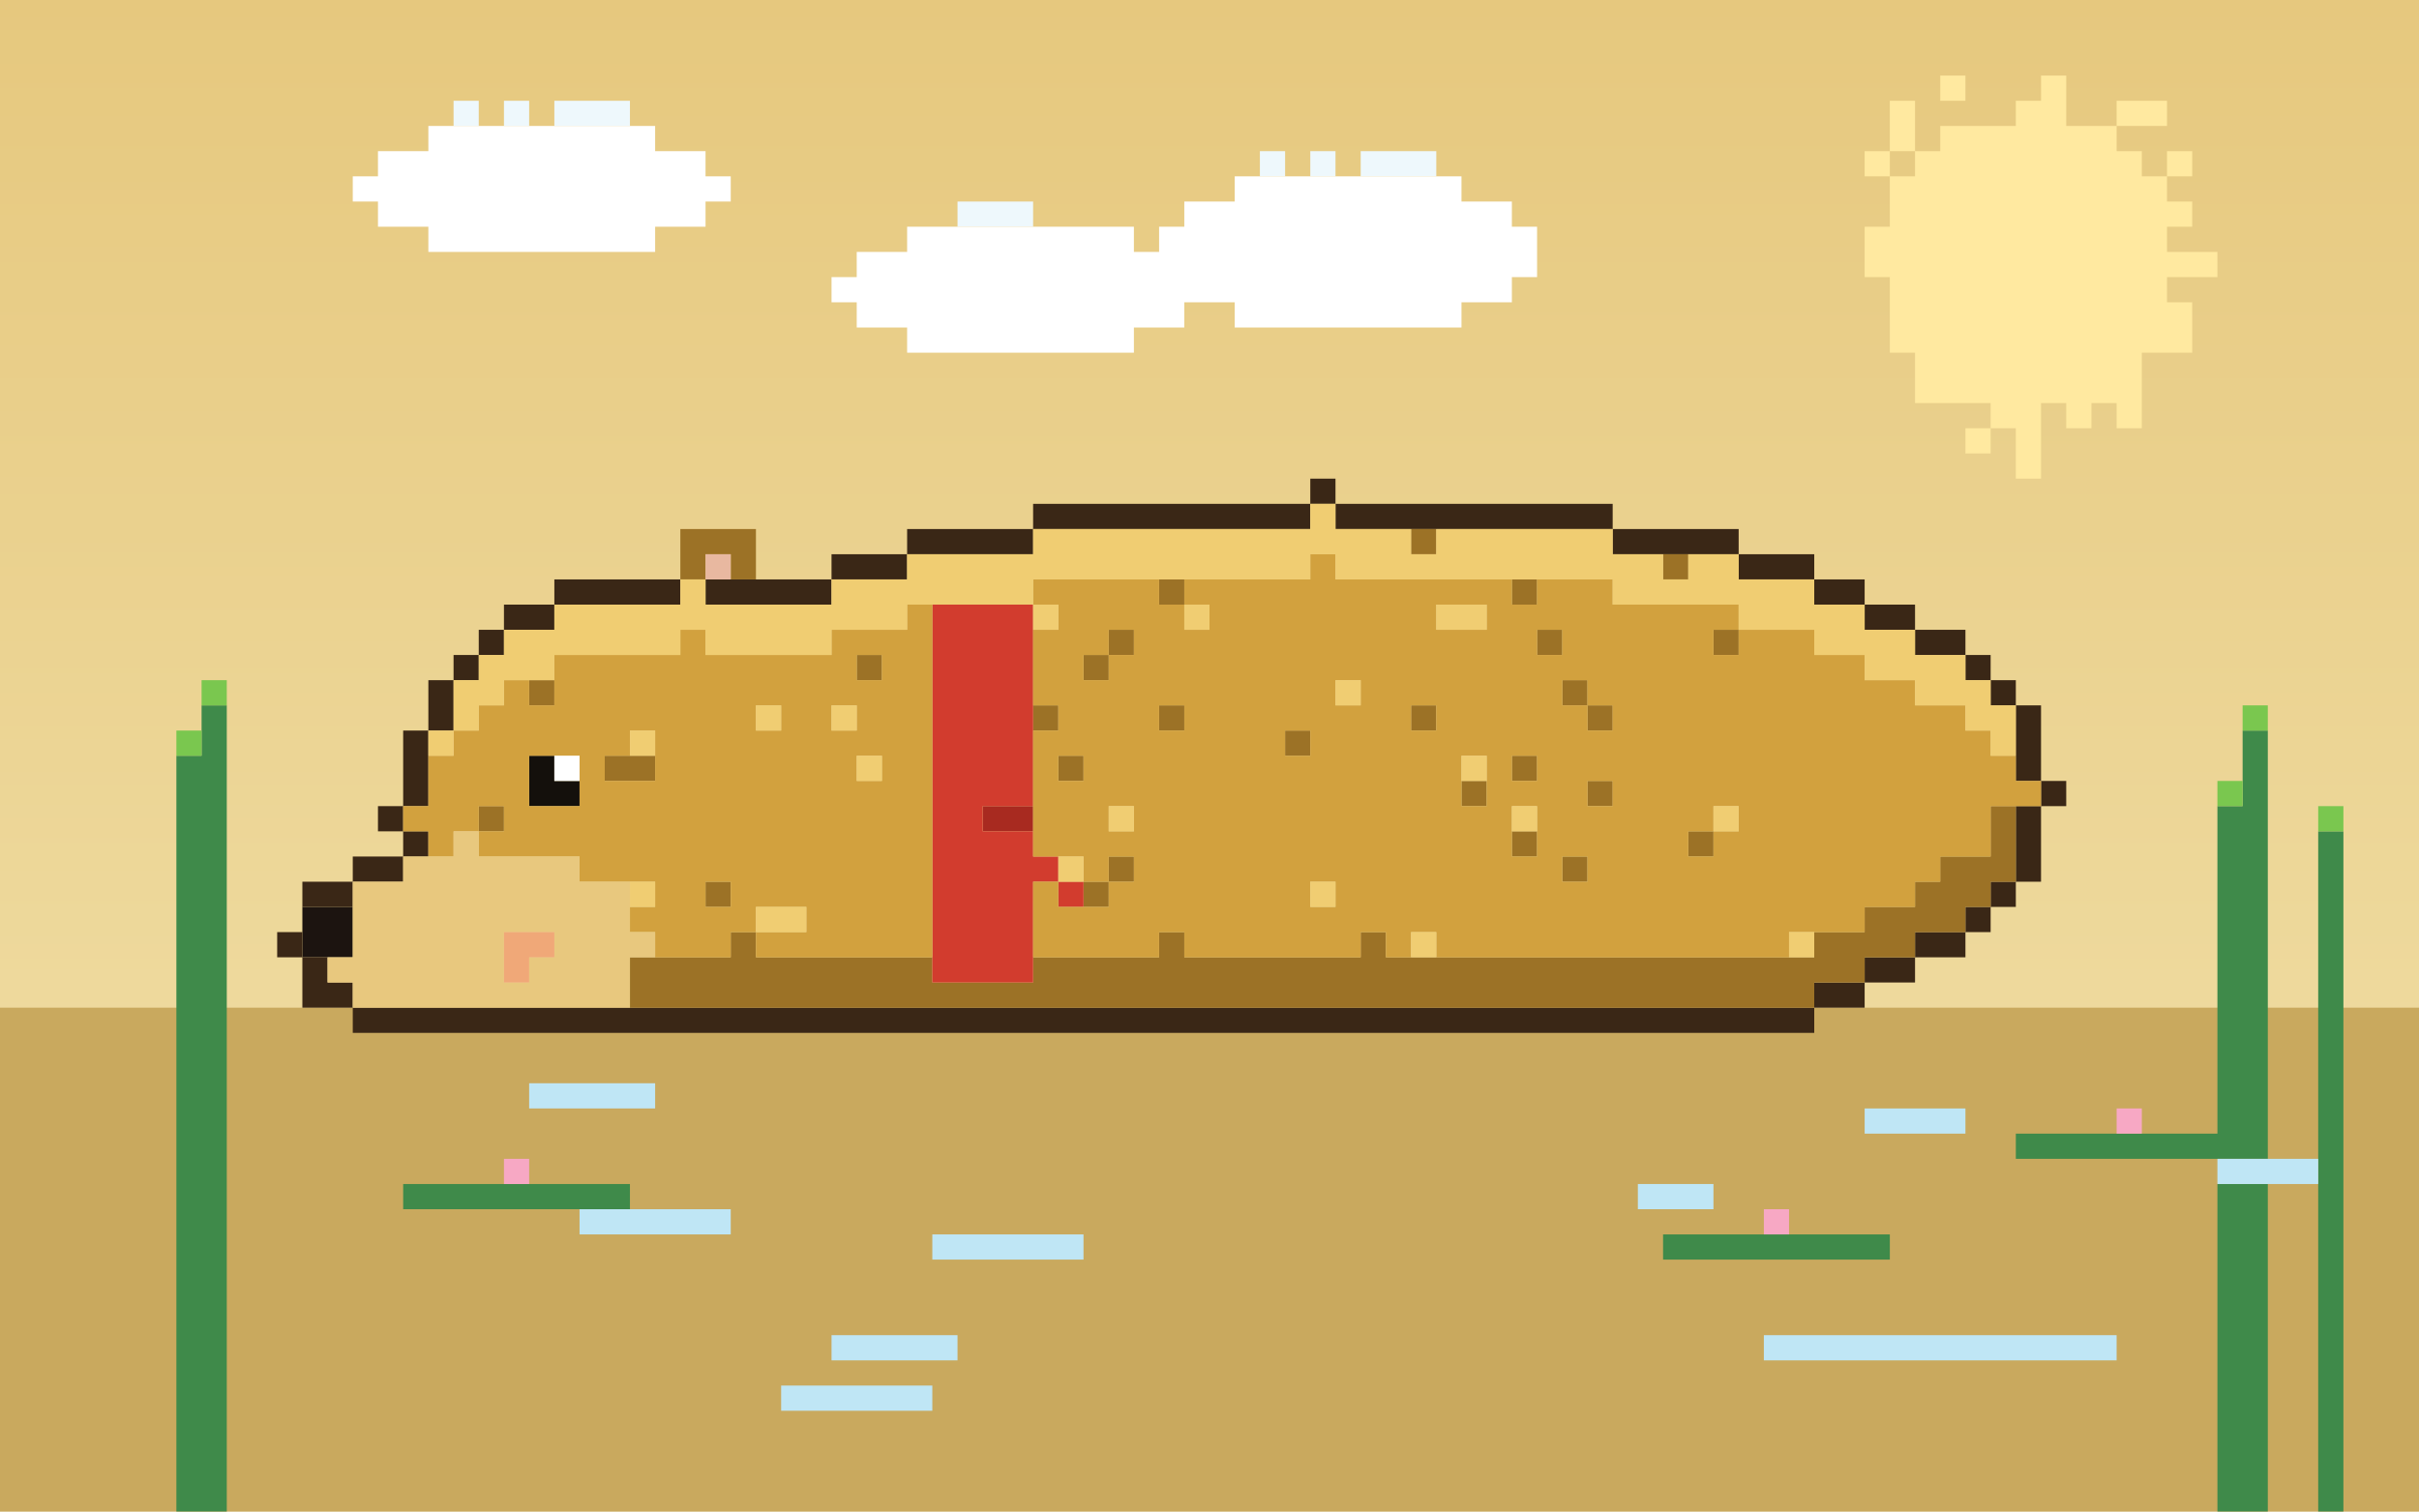
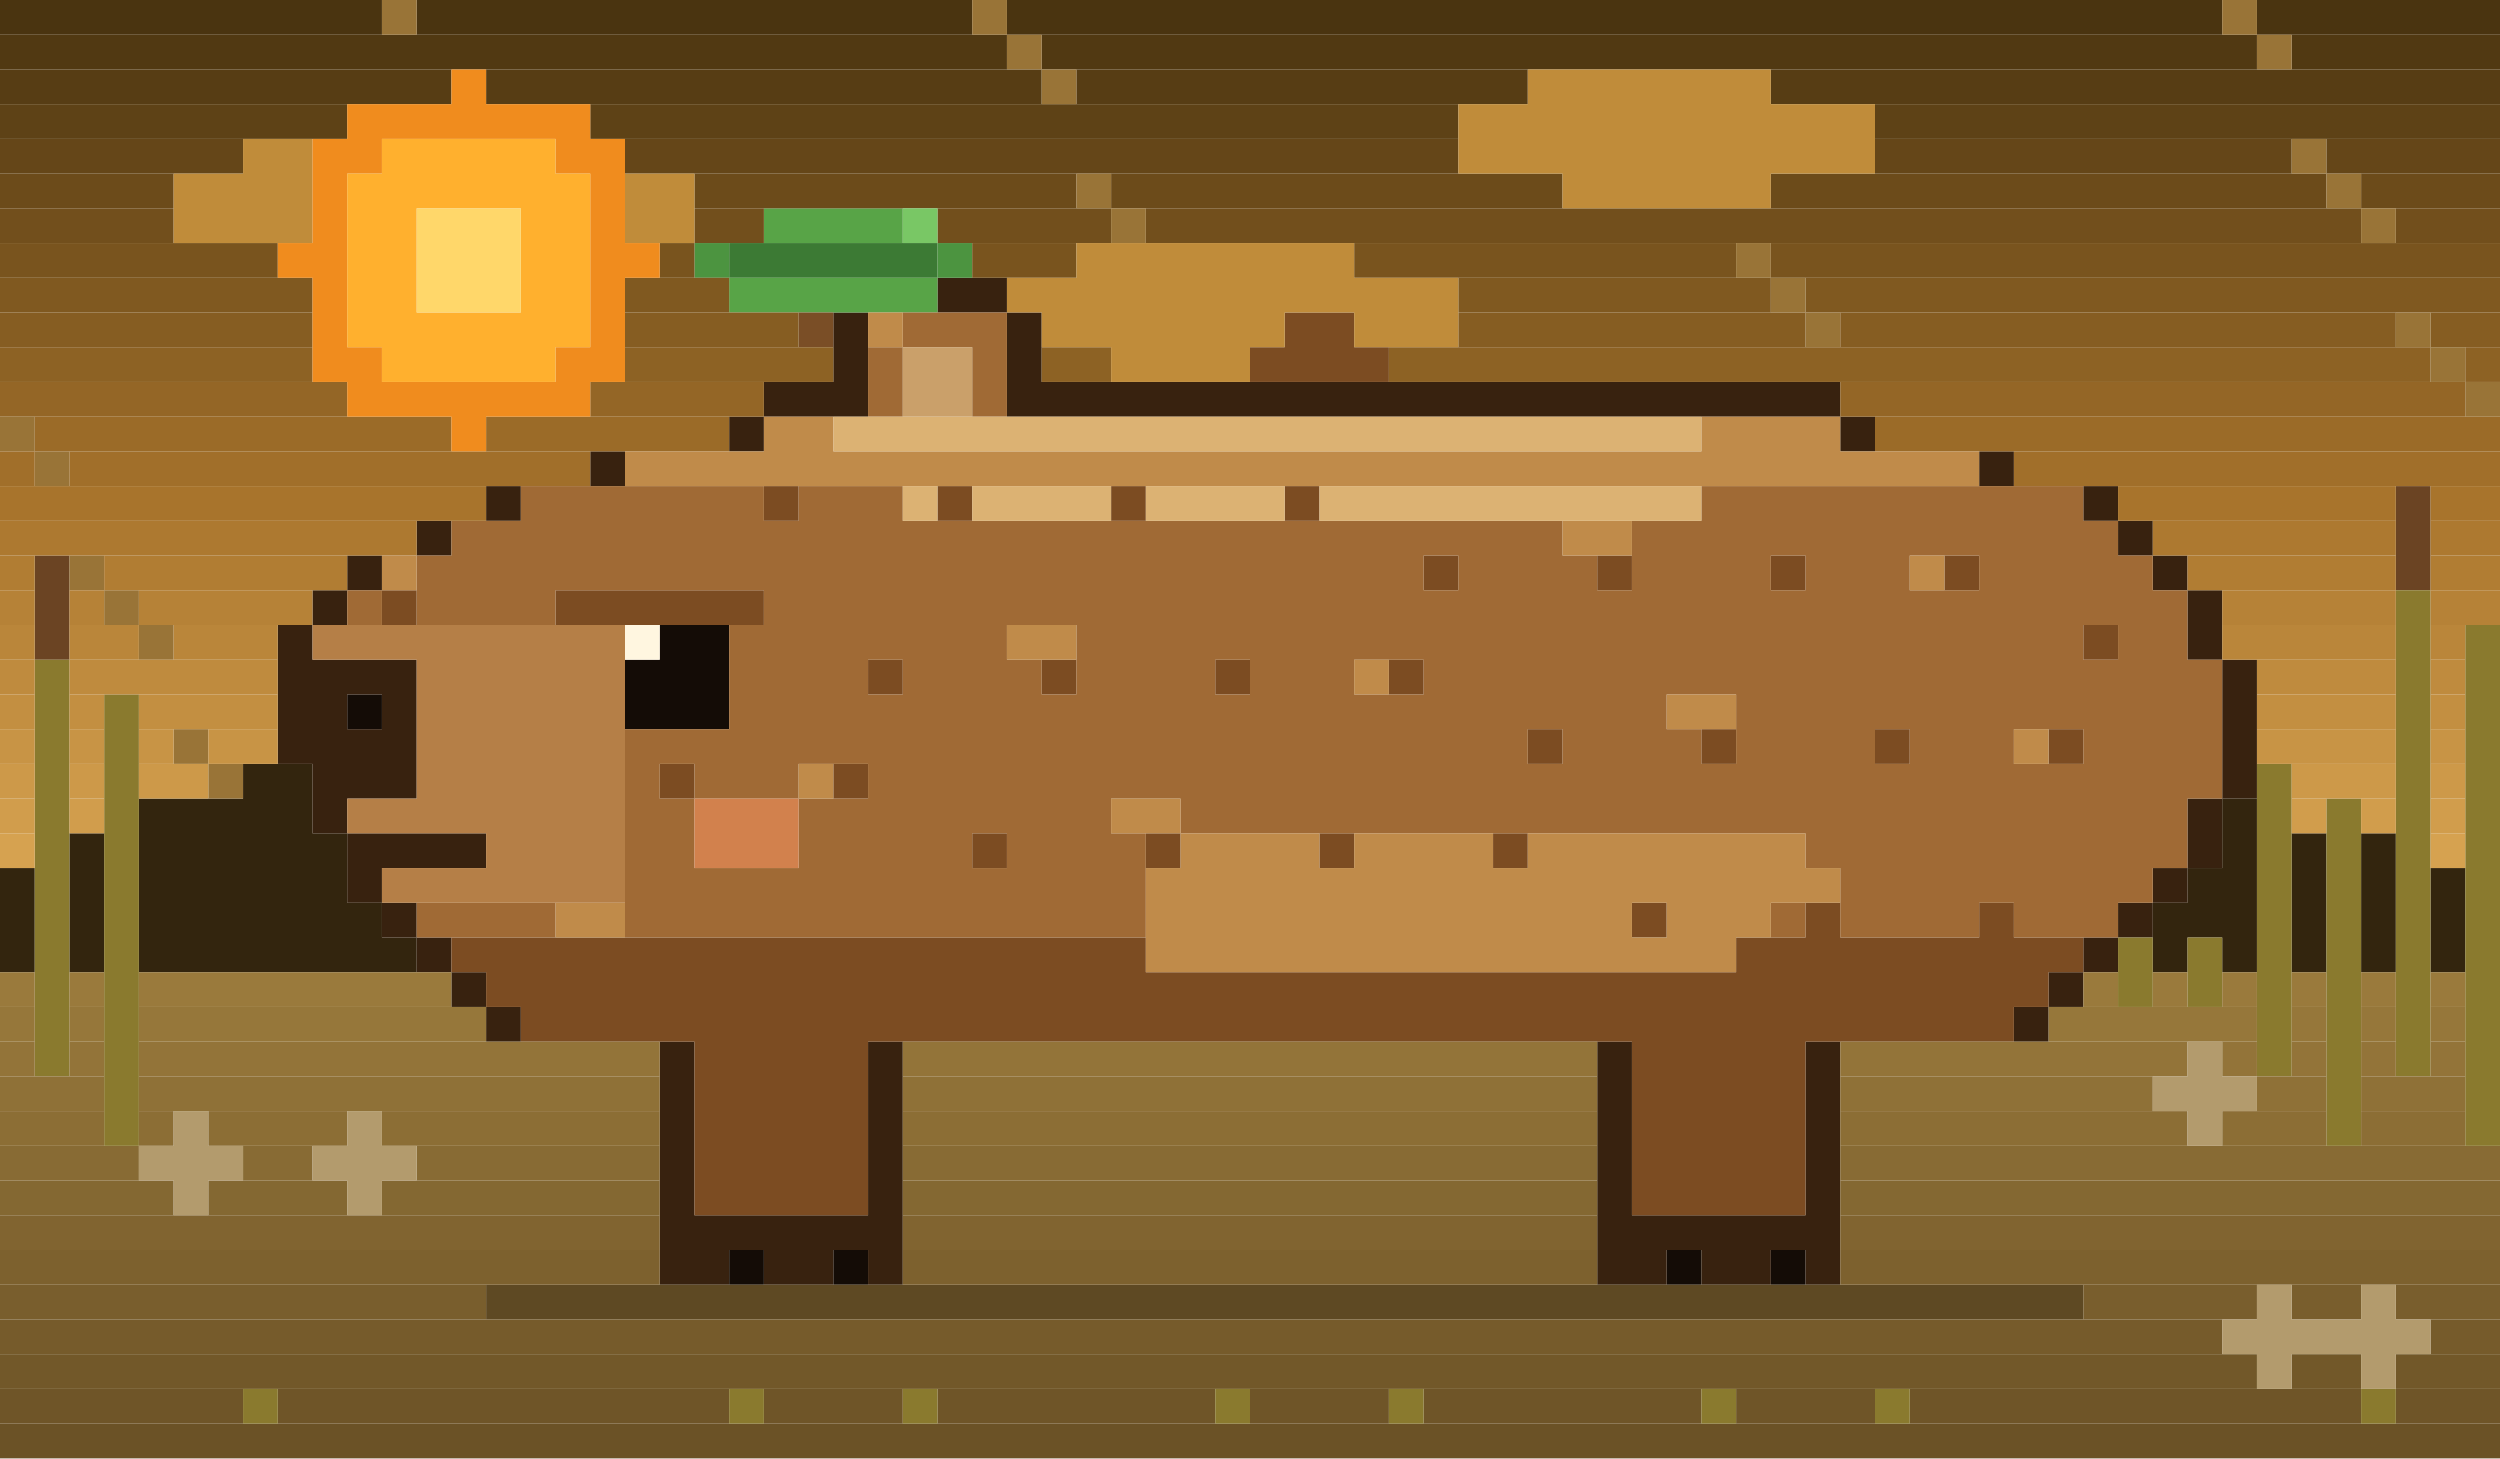
- <svg xmlns="http://www.w3.org/2000/svg" viewBox="0 0 480 300">
-   <defs>
-     <linearGradient id="g" x1="0" y1="0" x2="0" y2="1">
-       <stop offset="0" stop-color="#e6c87e" />
-       <stop offset="1" stop-color="#f2e2ac" />
-     </linearGradient>
-   </defs>
-   <rect width="480" height="300" fill="url(#g)" />
-   <rect y="200" width="480" height="100" fill="#c9a95e" />
-   <path fill="#14100c" d="M105 150h5v5H105zM105 155h10v5H105z" />
-   <path fill="#1c1410" d="M60 180h10v5H60zM60 185h10v5H60z" />
-   <path fill="#3a2716" d="M260 95h5v5H260zM205 100h55v5H205zM265 100h55v5H265zM180 105h25v5H180zM320 105h25v5H320zM165 110h15v5H165zM345 110h15v5H345zM110 115h25v5H110zM140 115h25v5H140zM360 115h10v5H360zM100 120h10v5H100zM370 120h10v5H370zM95 125h5v5H95zM380 125h10v5H380zM90 130h5v5H90zM390 130h5v5H390zM85 135h5v5H85zM395 135h5v5H395zM85 140h5v5H85zM400 140h5v5H400zM80 145h5v5H80zM400 145h5v5H400zM80 150h5v5H80zM400 150h5v5H400zM80 155h5v5H80zM405 155h5v5H405zM75 160h5v5H75zM400 160h5v5H400zM80 165h5v5H80zM400 165h5v5H400zM70 170h10v5H70zM400 170h5v5H400zM60 175h10v5H60zM395 175h5v5H395zM390 180h5v5H390zM55 185h5v5H55zM380 185h10v5H380zM60 190h5v5H60zM370 190h10v5H370zM60 195h10v5H60zM360 195h10v5H360zM70 200h290v5H70z" />
-   <path fill="#3f8a4a" d="M40 140h5v5H40zM40 145h5v5H40zM445 145h5v5H445zM35 150h10v5H35zM445 150h5v5H445zM35 155h10v5H35zM445 155h5v5H445zM35 160h10v5H35zM440 160h10v5H440zM35 165h10v5H35zM440 165h10v5H440zM460 165h5v5H460zM35 170h10v5H35zM440 170h10v5H440zM460 170h5v5H460zM35 175h10v5H35zM440 175h10v5H440zM460 175h5v5H460zM35 180h10v5H35zM440 180h10v5H440zM460 180h5v5H460zM35 185h10v5H35zM440 185h10v5H440zM460 185h5v5H460zM35 190h10v5H35zM440 190h10v5H440zM460 190h5v5H460zM35 195h10v5H35zM440 195h10v5H440zM460 195h5v5H460zM35 200h10v5H35zM440 200h10v5H440zM460 200h5v5H460zM35 205h10v5H35zM440 205h10v5H440zM460 205h5v5H460zM35 210h10v5H35zM440 210h10v5H440zM460 210h5v5H460zM35 215h10v5H35zM440 215h10v5H440zM460 215h5v5H460zM35 220h10v5H35zM440 220h10v5H440zM460 220h5v5H460zM35 225h10v5H35zM400 225h50v5H400zM460 225h5v5H460zM35 230h10v5H35zM460 230h5v5H460zM35 235h10v5H35zM80 235h45v5H80zM440 235h10v5H440zM460 235h5v5H460zM35 240h10v5H35zM440 240h10v5H440zM460 240h5v5H460zM35 245h10v5H35zM330 245h45v5H330zM440 245h10v5H440zM460 245h5v5H460zM35 250h10v5H35zM440 250h10v5H440zM460 250h5v5H460zM35 255h10v5H35zM440 255h10v5H440zM460 255h5v5H460zM35 260h10v5H35zM440 260h10v5H440zM460 260h5v5H460zM35 265h10v5H35zM440 265h10v5H440zM460 265h5v5H460zM35 270h10v5H35zM440 270h10v5H440zM460 270h5v5H460zM35 275h10v5H35zM440 275h10v5H440zM460 275h5v5H460zM35 280h10v5H35zM440 280h10v5H440zM460 280h5v5H460zM35 285h10v5H35zM440 285h10v5H440zM460 285h5v5H460zM35 290h10v5H35zM440 290h10v5H440zM460 290h5v5H460zM35 295h10v5H35zM440 295h10v5H440zM460 295h5v5H460z" />
-   <path fill="#7ac74f" d="M40 135h5v5H40zM445 140h5v5H445zM35 145h5v5H35zM440 155h5v5H440zM460 160h5v5H460z" />
-   <path fill="#9c7226" d="M135 105h15v5H135zM280 105h5v5H280zM135 110h5v5H135zM145 110h5v5H145zM330 110h5v5H330zM230 115h5v5H230zM300 115h5v5H300zM220 125h5v5H220zM305 125h5v5H305zM340 125h5v5H340zM170 130h5v5H170zM215 130h5v5H215zM105 135h5v5H105zM310 135h5v5H310zM205 140h5v5H205zM230 140h5v5H230zM280 140h5v5H280zM315 140h5v5H315zM255 145h5v5H255zM120 150h10v5H120zM210 150h5v5H210zM300 150h5v5H300zM290 155h5v5H290zM315 155h5v5H315zM95 160h5v5H95zM395 160h5v5H395zM300 165h5v5H300zM335 165h5v5H335zM395 165h5v5H395zM220 170h5v5H220zM310 170h5v5H310zM385 170h15v5H385zM140 175h5v5H140zM215 175h5v5H215zM380 175h15v5H380zM370 180h20v5H370zM145 185h5v5H145zM230 185h5v5H230zM270 185h5v5H270zM360 185h20v5H360zM125 190h60v5H125zM205 190h165v5H205zM125 195h235v5H125z" />
-   <path fill="#a82a20" d="M195 160h10v5H195z" />
-   <path fill="#bfe6f5" d="M105 215h25v5H105zM370 220h20v5H370zM440 230h20v5H440zM325 235h15v5H325zM115 240h30v5H115zM185 245h30v5H185zM165 265h25v5H165zM350 265h70v5H350zM155 275h30v5H155z" />
-   <path fill="#d23c2e" d="M185 120h20v5H185zM185 125h20v5H185zM185 130h20v5H185zM185 135h20v5H185zM185 140h20v5H185zM185 145h20v5H185zM185 150h20v5H185zM185 155h20v5H185zM185 160h10v5H185zM185 165h20v5H185zM185 170h25v5H185zM185 175h20v5H185zM210 175h5v5H210zM185 180h20v5H185zM185 185h20v5H185zM185 190h20v5H185z" />
-   <path fill="#d2a13e" d="M260 110h5v5H260zM205 115h25v5H205zM235 115h65v5H235zM305 115h15v5H305zM180 120h5v5H180zM210 120h25v5H210zM240 120h45v5H240zM295 120h50v5H295zM135 125h5v5H135zM165 125h20v5H165zM205 125h15v5H205zM225 125h80v5H225zM310 125h30v5H310zM345 125h15v5H345zM110 130h60v5H110zM175 130h10v5H175zM205 130h10v5H205zM220 130h150v5H220zM100 135h5v5H100zM110 135h75v5H110zM205 135h60v5H205zM270 135h40v5H270zM315 135h65v5H315zM95 140h55v5H95zM155 140h10v5H155zM170 140h15v5H170zM210 140h20v5H210zM235 140h45v5H235zM285 140h30v5H285zM320 140h70v5H320zM90 145h35v5H90zM130 145h55v5H130zM205 145h50v5H205zM260 145h135v5H260zM85 150h20v5H85zM115 150h5v5H115zM130 150h40v5H130zM175 150h10v5H175zM205 150h5v5H205zM215 150h75v5H215zM295 150h5v5H295zM305 150h95v5H305zM85 155h20v5H85zM115 155h70v5H115zM205 155h85v5H205zM295 155h20v5H295zM320 155h85v5H320zM80 160h15v5H80zM100 160h85v5H100zM205 160h15v5H205zM225 160h75v5H225zM305 160h35v5H305zM345 160h50v5H345zM85 165h5v5H85zM95 165h90v5H95zM205 165h95v5H205zM305 165h30v5H305zM340 165h55v5H340zM115 170h70v5H115zM215 170h5v5H215zM225 170h85v5H225zM315 170h70v5H315zM130 175h10v5H130zM145 175h40v5H145zM205 175h5v5H205zM220 175h40v5H220zM265 175h115v5H265zM125 180h25v5H125zM160 180h25v5H160zM205 180h165v5H205zM130 185h15v5H130zM150 185h35v5H150zM205 185h25v5H205zM235 185h35v5H235zM275 185h5v5H275zM285 185h70v5H285z" />
-   <path fill="#e8b8a0" d="M140 110h5v5H140z" />
-   <path fill="#e8c87e" d="M90 165h5v5H90zM80 170h35v5H80zM70 175h55v5H70zM70 180h55v5H70zM70 185h30v5H70zM110 185h20v5H110zM65 190h35v5H65zM105 190h20v5H105zM70 195h55v5H70z" />
-   <path fill="#eef8fc" d="M90 20h5v5H90zM100 20h5v5H100zM110 20h15v5H110zM250 30h5v5H250zM260 30h5v5H260zM270 30h15v5H270zM190 40h15v5H190z" />
-   <path fill="#f0a878" d="M100 185h10v5H100zM100 190h5v5H100z" />
-   <path fill="#f0cd72" d="M260 100h5v5H260zM205 105h75v5H205zM285 105h35v5H285zM180 110h80v5H180zM265 110h65v5H265zM335 110h10v5H335zM135 115h5v5H135zM165 115h40v5H165zM320 115h40v5H320zM110 120h70v5H110zM205 120h5v5H205zM235 120h5v5H235zM285 120h10v5H285zM345 120h25v5H345zM100 125h35v5H100zM140 125h25v5H140zM360 125h20v5H360zM95 130h15v5H95zM370 130h20v5H370zM90 135h10v5H90zM265 135h5v5H265zM380 135h15v5H380zM90 140h5v5H90zM150 140h5v5H150zM165 140h5v5H165zM390 140h10v5H390zM85 145h5v5H85zM125 145h5v5H125zM395 145h5v5H395zM170 150h5v5H170zM290 150h5v5H290zM220 160h5v5H220zM300 160h5v5H300zM340 160h5v5H340zM210 170h5v5H210zM125 175h5v5H125zM260 175h5v5H260zM150 180h10v5H150zM280 185h5v5H280zM355 185h5v5H355z" />
-   <path fill="#f7a8c4" d="M420 220h5v5H420zM100 230h5v5H100zM350 240h5v5H350z" />
-   <path fill="#ffe9a0" d="M385 15h5v5H385zM405 15h5v5H405zM375 20h5v5H375zM400 20h10v5H400zM420 20h10v5H420zM375 25h5v5H375zM385 25h35v5H385zM370 30h5v5H370zM380 30h45v5H380zM430 30h5v5H430zM375 35h55v5H375zM375 40h60v5H375zM370 45h60v5H370zM370 50h70v5H370zM375 55h55v5H375zM375 60h60v5H375zM375 65h60v5H375zM380 70h45v5H380zM380 75h45v5H380zM395 80h10v5H395zM410 80h5v5H410zM420 80h5v5H420zM390 85h5v5H390zM400 85h5v5H400zM400 90h5v5H400z" />
-   <path fill="#ffffff" d="M85 25h45v5H85zM75 30h65v5H75zM70 35h75v5H70zM245 35h45v5H245zM75 40h65v5H75zM235 40h65v5H235zM85 45h45v5H85zM180 45h45v5H180zM230 45h75v5H230zM170 50h135v5H170zM165 55h135v5H165zM170 60h65v5H170zM245 60h45v5H245zM180 65h45v5H180zM110 150h5v5H110z" />
+ <svg xmlns="http://www.w3.org/2000/svg" viewBox="0 0 432 252">
+   <path fill="#140c06" d="M114 108h12v6H114zM108 114h18v6H108zM60 120h6v6H60zM108 120h18v6H108zM126 216h6v6H126zM144 216h6v6H144zM288 216h6v6H288zM306 216h6v6H306z" />
+   <path fill="#33250e" d="M42 132h12v6H42zM24 138h30v6H24zM384 138h6v6H384zM12 144h6v6H12zM24 144h36v6H24zM384 144h6v6H384zM396 144h6v6H396zM408 144h6v6H408zM0 150h6v6H0zM12 150h6v6H12zM24 150h36v6H24zM378 150h12v6H378zM396 150h6v6H396zM408 150h6v6H408zM420 150h6v6H420zM0 156h6v6H0zM12 156h6v6H12zM24 156h42v6H24zM372 156h18v6H372zM396 156h6v6H396zM408 156h6v6H408zM420 156h6v6H420zM0 162h6v6H0zM12 162h6v6H12zM24 162h48v6H24zM372 162h6v6H372zM384 162h6v6H384zM396 162h6v6H396zM408 162h6v6H408zM420 162h6v6H420z" />
+   <path fill="#38220f" d="M162 48h12v6H162zM144 54h6v6H144zM174 54h6v6H174zM144 60h6v6H144zM174 60h6v6H174zM132 66h18v6H132zM174 66h144v6H174zM126 72h6v6H126zM318 72h6v6H318zM102 78h6v6H102zM342 78h6v6H342zM84 84h6v6H84zM360 84h6v6H360zM72 90h6v6H72zM366 90h6v6H366zM60 96h6v6H60zM372 96h6v6H372zM54 102h6v6H54zM378 102h6v6H378zM48 108h6v6H48zM378 108h6v6H378zM48 114h24v6H48zM384 114h6v6H384zM48 120h12v6H48zM66 120h6v6H66zM384 120h6v6H384zM48 126h24v6H48zM384 126h6v6H384zM54 132h18v6H54zM384 132h6v6H384zM54 138h6v6H54zM378 138h6v6H378zM60 144h24v6H60zM378 144h6v6H378zM60 150h6v6H60zM372 150h6v6H372zM66 156h6v6H66zM366 156h6v6H366zM72 162h6v6H72zM360 162h6v6H360zM78 168h6v6H78zM354 168h6v6H354zM84 174h6v6H84zM348 174h6v6H348zM114 180h6v6H114zM150 180h6v6H150zM276 180h6v6H276zM312 180h6v6H312zM114 186h6v6H114zM150 186h6v6H150zM276 186h6v6H276zM312 186h6v6H312zM114 192h6v6H114zM150 192h6v6H150zM276 192h6v6H276zM312 192h6v6H312zM114 198h6v6H114zM150 198h6v6H150zM276 198h6v6H276zM312 198h6v6H312zM114 204h6v6H114zM150 204h6v6H150zM276 204h6v6H276zM312 204h6v6H312zM114 210h42v6H114zM276 210h42v6H276zM114 216h12v6H114zM132 216h12v6H132zM150 216h6v6H150zM276 216h12v6H276zM294 216h12v6H294zM312 216h6v6H312z" />
+   <path fill="#3c7a34" d="M126 42h36v6H126z" />
+   <path fill="#4a3410" d="M0 0h66v6H0zM72 0h96v6H72zM174 0h210v6H174zM390 0h42v6H390z" />
+   <path fill="#4c9440" d="M120 42h6v6H120zM162 42h6v6H162z" />
+   <path fill="#513912" d="M0 6h174v6H0zM180 6h210v6H180zM396 6h36v6H396z" />
+   <path fill="#573d14" d="M0 12h78v6H0zM84 12h96v6H84zM186 12h78v6H186zM306 12h126v6H306z" />
+   <path fill="#58a447" d="M132 36h24v6H132zM126 48h36v6H126z" />
+   <path fill="#5e4216" d="M0 18h60v6H0zM102 18h150v6H102zM324 18h108v6H324z" />
+   <path fill="#5e4923" d="M84 222h276v6H84z" />
+   <path fill="#654618" d="M0 24h42v6H0zM108 24h144v6H108zM324 24h72v6H324zM402 24h30v6H402z" />
+   <path fill="#6b4423" d="M414 84h6v6H414zM414 90h6v6H414zM6 96h6v6H6zM414 96h6v6H414zM6 102h6v6H6zM6 108h6v6H6z" />
+   <path fill="#6b5226" d="M0 246h432v6H0z" />
+   <path fill="#6c4b1a" d="M0 30h30v6H0zM120 30h66v6H120zM192 30h78v6H192zM306 30h96v6H306zM408 30h24v6H408z" />
+   <path fill="#6f5528" d="M0 240h42v6H0zM48 240h78v6H48zM132 240h24v6H132zM162 240h48v6H162zM216 240h24v6H216zM246 240h48v6H246zM300 240h24v6H300zM330 240h78v6H330zM414 240h18v6H414z" />
+   <path fill="#724f1c" d="M0 36h30v6H0zM120 36h12v6H120zM162 36h30v6H162zM198 36h210v6H198zM414 36h18v6H414z" />
+   <path fill="#725829" d="M0 234h390v6H0zM396 234h12v6H396zM414 234h18v6H414z" />
+   <path fill="#765b2b" d="M0 228h384v6H0zM420 228h12v6H420z" />
+   <path fill="#79541e" d="M0 42h48v6H0zM114 42h6v6H114zM168 42h18v6H168zM234 42h66v6H234zM306 42h126v6H306z" />
+   <path fill="#795e2d" d="M0 222h84v6H0zM360 222h30v6H360zM396 222h12v6H396zM414 222h18v6H414z" />
+   <path fill="#79c765" d="M156 36h6v6H156z" />
+   <path fill="#7a4e26" d="M138 54h6v6H138z" />
+   <path fill="#7c4c22" d="M222 54h12v6H222zM216 60h24v6H216zM132 84h6v6H132zM162 84h6v6H162zM192 84h6v6H192zM222 84h6v6H222zM246 96h6v6H246zM276 96h6v6H276zM306 96h6v6H306zM336 96h6v6H336zM66 102h6v6H66zM96 102h36v6H96zM360 108h6v6H360zM150 114h6v6H150zM180 114h6v6H180zM210 114h6v6H210zM240 114h6v6H240zM264 126h6v6H264zM294 126h6v6H294zM324 126h6v6H324zM354 126h6v6H354zM114 132h6v6H114zM144 132h6v6H144zM168 144h6v6H168zM198 144h6v6H198zM228 144h6v6H228zM258 144h6v6H258zM282 156h6v6H282zM312 156h6v6H312zM342 156h6v6H342zM78 162h120v6H78zM300 162h60v6H300zM84 168h270v6H84zM90 174h258v6H90zM120 180h30v6H120zM282 180h30v6H282zM120 186h30v6H120zM282 186h30v6H282zM120 192h30v6H120zM282 192h30v6H282zM120 198h30v6H120zM282 198h30v6H282zM120 204h30v6H120zM282 204h30v6H282z" />
+   <path fill="#7d612e" d="M0 216h114v6H0zM156 216h120v6H156zM318 216h114v6H318z" />
+   <path fill="#805920" d="M0 48h54v6H0zM108 48h18v6H108zM252 48h54v6H252zM312 48h120v6H312z" />
+   <path fill="#816430" d="M0 210h114v6H0zM156 210h120v6H156zM318 210h114v6H318z" />
+   <path fill="#846832" d="M0 204h30v6H0zM36 204h24v6H36zM66 204h48v6H66zM156 204h120v6H156zM318 204h114v6H318z" />
+   <path fill="#865d22" d="M0 54h54v6H0zM108 54h30v6H108zM252 54h60v6H252zM318 54h96v6H318zM420 54h12v6H420z" />
+   <path fill="#886b34" d="M0 198h24v6H0zM42 198h12v6H42zM72 198h42v6H72zM156 198h120v6H156zM318 198h114v6H318z" />
+   <path fill="#8a7a2e" d="M414 102h6v6H414zM414 108h6v6H414zM426 108h6v6H426zM6 114h6v6H6zM414 114h6v6H414zM426 114h6v6H426zM6 120h6v6H6zM18 120h6v6H18zM414 120h6v6H414zM426 120h6v6H426zM6 126h6v6H6zM18 126h6v6H18zM414 126h6v6H414zM426 126h6v6H426zM6 132h6v6H6zM18 132h6v6H18zM390 132h6v6H390zM414 132h6v6H414zM426 132h6v6H426zM6 138h6v6H6zM18 138h6v6H18zM390 138h6v6H390zM402 138h6v6H402zM414 138h6v6H414zM426 138h6v6H426zM6 144h6v6H6zM18 144h6v6H18zM390 144h6v6H390zM402 144h6v6H402zM414 144h6v6H414zM426 144h6v6H426zM6 150h6v6H6zM18 150h6v6H18zM390 150h6v6H390zM402 150h6v6H402zM414 150h6v6H414zM426 150h6v6H426zM6 156h6v6H6zM18 156h6v6H18zM390 156h6v6H390zM402 156h6v6H402zM414 156h6v6H414zM426 156h6v6H426zM6 162h6v6H6zM18 162h6v6H18zM366 162h6v6H366zM378 162h6v6H378zM390 162h6v6H390zM402 162h6v6H402zM414 162h6v6H414zM426 162h6v6H426zM6 168h6v6H6zM18 168h6v6H18zM366 168h6v6H366zM378 168h6v6H378zM390 168h6v6H390zM402 168h6v6H402zM414 168h6v6H414zM426 168h6v6H426zM6 174h6v6H6zM18 174h6v6H18zM390 174h6v6H390zM402 174h6v6H402zM414 174h6v6H414zM426 174h6v6H426zM6 180h6v6H6zM18 180h6v6H18zM390 180h6v6H390zM402 180h6v6H402zM414 180h6v6H414zM426 180h6v6H426zM18 186h6v6H18zM402 186h6v6H402zM426 186h6v6H426zM18 192h6v6H18zM402 192h6v6H402zM426 192h6v6H426zM42 240h6v6H42zM126 240h6v6H126zM156 240h6v6H156zM210 240h6v6H210zM240 240h6v6H240zM294 240h6v6H294zM324 240h6v6H324zM408 240h6v6H408z" />
+   <path fill="#8c6e35" d="M0 192h18v6H0zM24 192h6v6H24zM36 192h24v6H36zM66 192h48v6H66zM156 192h120v6H156zM318 192h60v6H318zM384 192h18v6H384zM408 192h18v6H408z" />
+   <path fill="#8d6224" d="M0 60h54v6H0zM108 60h36v6H108zM180 60h12v6H180zM240 60h180v6H240zM426 60h6v6H426z" />
+   <path fill="#8f7137" d="M0 186h18v6H0zM24 186h90v6H24zM156 186h120v6H156zM318 186h54v6H318zM390 186h12v6H390zM408 186h18v6H408z" />
+   <path fill="#937439" d="M0 180h6v6H0zM12 180h6v6H12zM24 180h90v6H24zM156 180h120v6H156zM318 180h60v6H318zM384 180h6v6H384zM396 180h6v6H396zM408 180h6v6H408zM420 180h6v6H420z" />
+   <path fill="#946626" d="M0 66h60v6H0zM102 66h30v6H102zM318 66h108v6H318z" />
+   <path fill="#96773a" d="M0 174h6v6H0zM12 174h6v6H12zM24 174h60v6H24zM354 174h36v6H354zM396 174h6v6H396zM408 174h6v6H408zM420 174h6v6H420z" />
+   <path fill="#997437" d="M66 0h6v6H66zM168 0h6v6H168zM384 0h6v6H384zM174 6h6v6H174zM390 6h6v6H390zM180 12h6v6H180zM396 24h6v6H396zM186 30h6v6H186zM402 30h6v6H402zM192 36h6v6H192zM408 36h6v6H408zM300 42h6v6H300zM306 48h6v6H306zM312 54h6v6H312zM414 54h6v6H414zM420 60h6v6H420zM426 66h6v6H426zM0 72h6v6H0zM6 78h6v6H6zM12 96h6v6H12zM18 102h6v6H18zM24 108h6v6H24zM30 126h6v6H30zM36 132h6v6H36z" />
+   <path fill="#9a7a3c" d="M0 168h6v6H0zM12 168h6v6H12zM24 168h54v6H24zM360 168h6v6H360zM372 168h6v6H372zM384 168h6v6H384zM396 168h6v6H396zM408 168h6v6H408zM420 168h6v6H420z" />
+   <path fill="#9b6b28" d="M6 72h72v6H6zM84 72h42v6H84zM324 72h108v6H324z" />
+   <path fill="#a06a35" d="M156 54h18v6H156zM150 60h6v6H150zM168 60h6v6H168zM150 66h6v6H150zM168 66h6v6H168zM90 84h42v6H90zM138 84h18v6H138zM294 84h66v6H294zM78 90h192v6H78zM282 90h84v6H282zM72 96h174v6H72zM252 96h24v6H252zM282 96h24v6H282zM312 96h18v6H312zM342 96h30v6H342zM60 102h6v6H60zM72 102h24v6H72zM132 102h246v6H132zM126 108h48v6H126zM186 108h174v6H186zM366 108h12v6H366zM126 114h24v6H126zM156 114h24v6H156zM186 114h24v6H186zM216 114h18v6H216zM246 114h138v6H246zM126 120h162v6H126zM300 120h84v6H300zM108 126h156v6H108zM270 126h24v6H270zM300 126h24v6H300zM330 126h18v6H330zM360 126h24v6H360zM108 132h6v6H108zM120 132h18v6H120zM150 132h234v6H150zM108 138h12v6H108zM138 138h54v6H138zM204 138h174v6H204zM108 144h12v6H108zM138 144h30v6H138zM174 144h24v6H174zM312 144h66v6H312zM108 150h90v6H108zM318 150h54v6H318zM72 156h24v6H72zM108 156h90v6H108zM306 156h6v6H306zM318 156h24v6H318zM348 156h18v6H348z" />
+   <path fill="#a16f2a" d="M0 78h6v6H0zM12 78h90v6H12zM348 78h84v6H348z" />
+   <path fill="#a8742c" d="M0 84h84v6H0zM366 84h48v6H366zM420 84h12v6H420z" />
+   <path fill="#ad7930" d="M0 90h72v6H0zM372 90h42v6H372zM420 90h12v6H420z" />
+   <path fill="#b17d33" d="M0 96h6v6H0zM18 96h42v6H18zM378 96h36v6H378zM420 96h12v6H420z" />
+   <path fill="#b39b6d" d="M378 180h6v6H378zM372 186h18v6H372zM30 192h6v6H30zM60 192h6v6H60zM378 192h6v6H378zM24 198h18v6H24zM54 198h18v6H54zM30 204h6v6H30zM60 204h6v6H60zM390 222h6v6H390zM408 222h6v6H408zM384 228h36v6H384zM390 234h6v6H390zM408 234h6v6H408z" />
+   <path fill="#b57f47" d="M54 108h54v6H54zM72 114h36v6H72zM72 120h36v6H72zM72 126h36v6H72zM72 132h36v6H72zM60 138h48v6H60zM84 144h24v6H84zM66 150h42v6H66z" />
+   <path fill="#b68237" d="M0 102h6v6H0zM12 102h6v6H12zM24 102h30v6H24zM384 102h30v6H384zM420 102h12v6H420z" />
+   <path fill="#ba863a" d="M0 108h6v6H0zM12 108h12v6H12zM30 108h18v6H30zM384 108h30v6H384zM420 108h6v6H420z" />
+   <path fill="#bf8b3e" d="M0 114h6v6H0zM12 114h36v6H12zM390 114h24v6H390zM420 114h6v6H420z" />
+   <path fill="#c08b4a" d="M150 54h6v6H150zM132 72h12v6H132zM294 72h24v6H294zM108 78h234v6H108zM270 90h12v6H270zM66 96h6v6H66zM330 96h6v6H330zM174 108h12v6H174zM234 114h6v6H234zM288 120h12v6H288zM348 126h6v6H348zM138 132h6v6H138zM192 138h12v6H192zM204 144h24v6H204zM234 144h24v6H234zM264 144h48v6H264zM198 150h120v6H198zM96 156h12v6H96zM198 156h84v6H198zM288 156h18v6H288zM198 162h102v6H198z" />
+   <path fill="#c08c3a" d="M264 12h42v6H264zM252 18h72v6H252zM42 24h12v6H42zM252 24h72v6H252zM30 30h24v6H30zM108 30h12v6H108zM270 30h36v6H270zM30 36h24v6H30zM108 36h12v6H108zM186 42h48v6H186zM174 48h78v6H174zM180 54h42v6H180zM234 54h18v6H234zM192 60h24v6H192z" />
+   <path fill="#c38f41" d="M0 120h6v6H0zM12 120h6v6H12zM24 120h24v6H24zM390 120h24v6H390zM420 120h6v6H420z" />
+   <path fill="#c89445" d="M0 126h6v6H0zM12 126h6v6H12zM24 126h6v6H24zM36 126h12v6H36zM390 126h24v6H390zM420 126h6v6H420z" />
+   <path fill="#caa06a" d="M156 60h12v6H156zM156 66h12v6H156z" />
+   <path fill="#cd9949" d="M0 132h6v6H0zM12 132h6v6H12zM24 132h12v6H24zM396 132h18v6H396zM420 132h6v6H420z" />
+   <path fill="#d19d4c" d="M0 138h6v6H0zM12 138h6v6H12zM396 138h6v6H396zM408 138h6v6H408zM420 138h6v6H420z" />
+   <path fill="#d2814d" d="M120 138h18v6H120zM120 144h18v6H120z" />
+   <path fill="#d6a250" d="M0 144h6v6H0zM420 144h6v6H420z" />
+   <path fill="#dcb273" d="M144 72h150v6H144zM156 84h6v6H156zM168 84h24v6H168zM198 84h24v6H198zM228 84h66v6H228z" />
+   <path fill="#f08c1e" d="M78 12h6v6H78zM60 18h42v6H60zM54 24h12v6H54zM96 24h12v6H96zM54 30h6v6H54zM102 30h6v6H102zM54 36h6v6H54zM102 36h6v6H102zM48 42h12v6H48zM102 42h12v6H102zM54 48h6v6H54zM102 48h6v6H102zM54 54h6v6H54zM102 54h6v6H102zM54 60h12v6H54zM96 60h12v6H96zM60 66h42v6H60zM78 72h6v6H78z" />
+   <path fill="#ffb02e" d="M66 24h30v6H66zM60 30h42v6H60zM60 36h12v6H60zM90 36h12v6H90zM60 42h12v6H60zM90 42h12v6H90zM60 48h12v6H60zM90 48h12v6H90zM60 54h42v6H60zM66 60h30v6H66z" />
+   <path fill="#ffd76a" d="M72 36h18v6H72zM72 42h18v6H72zM72 48h18v6H72z" />
+   <path fill="#fff6e0" d="M108 108h6v6H108z" />
</svg>
